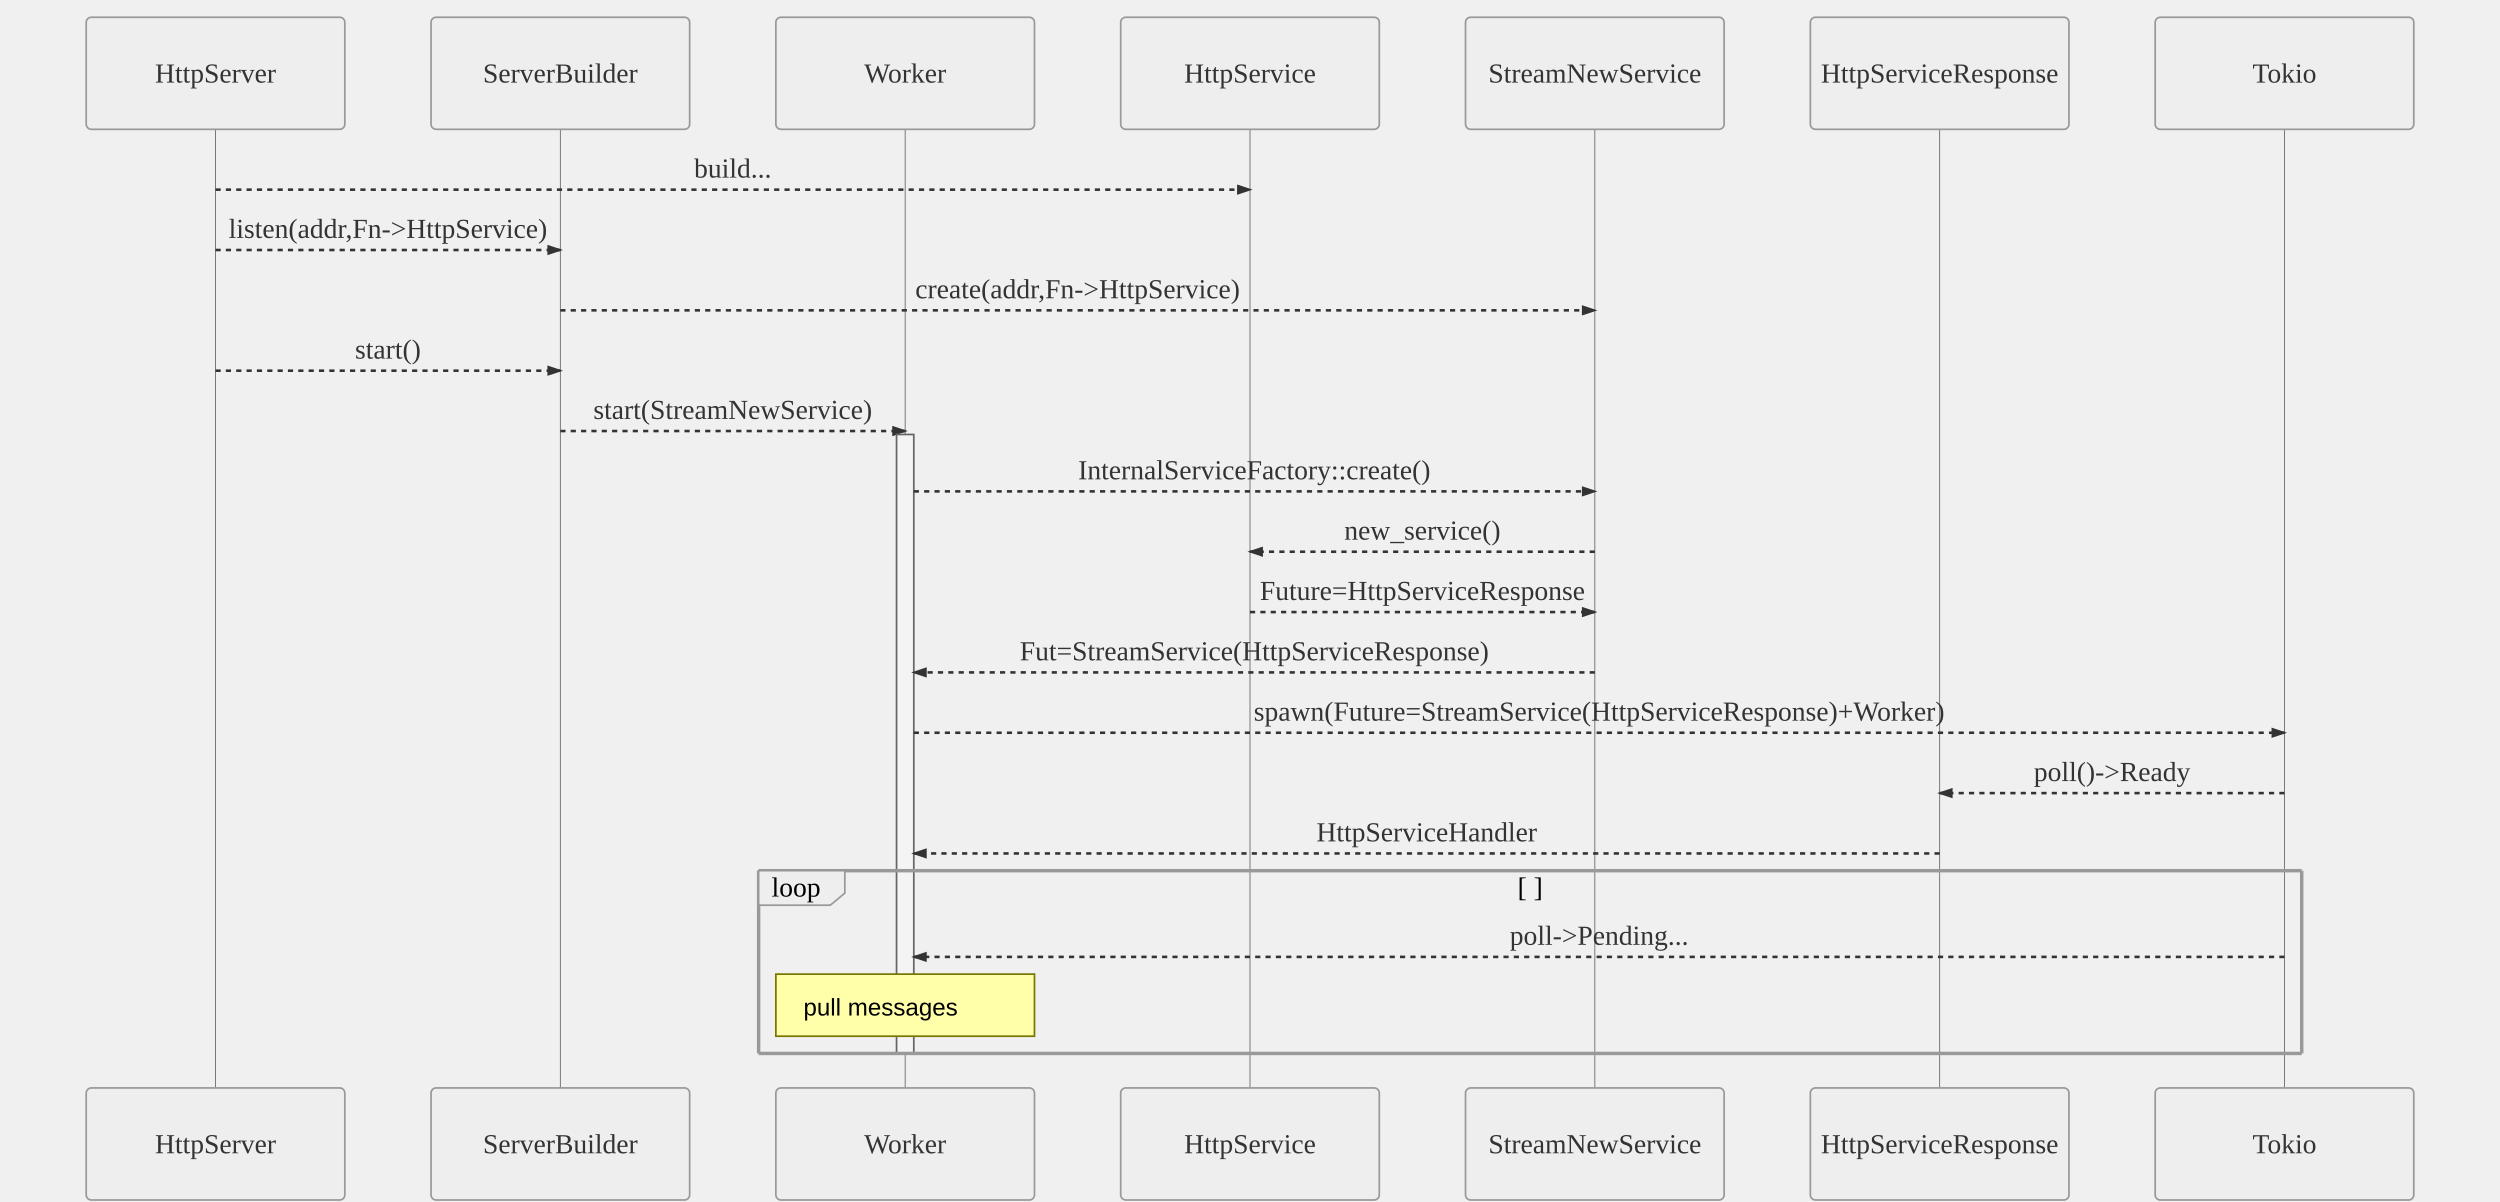
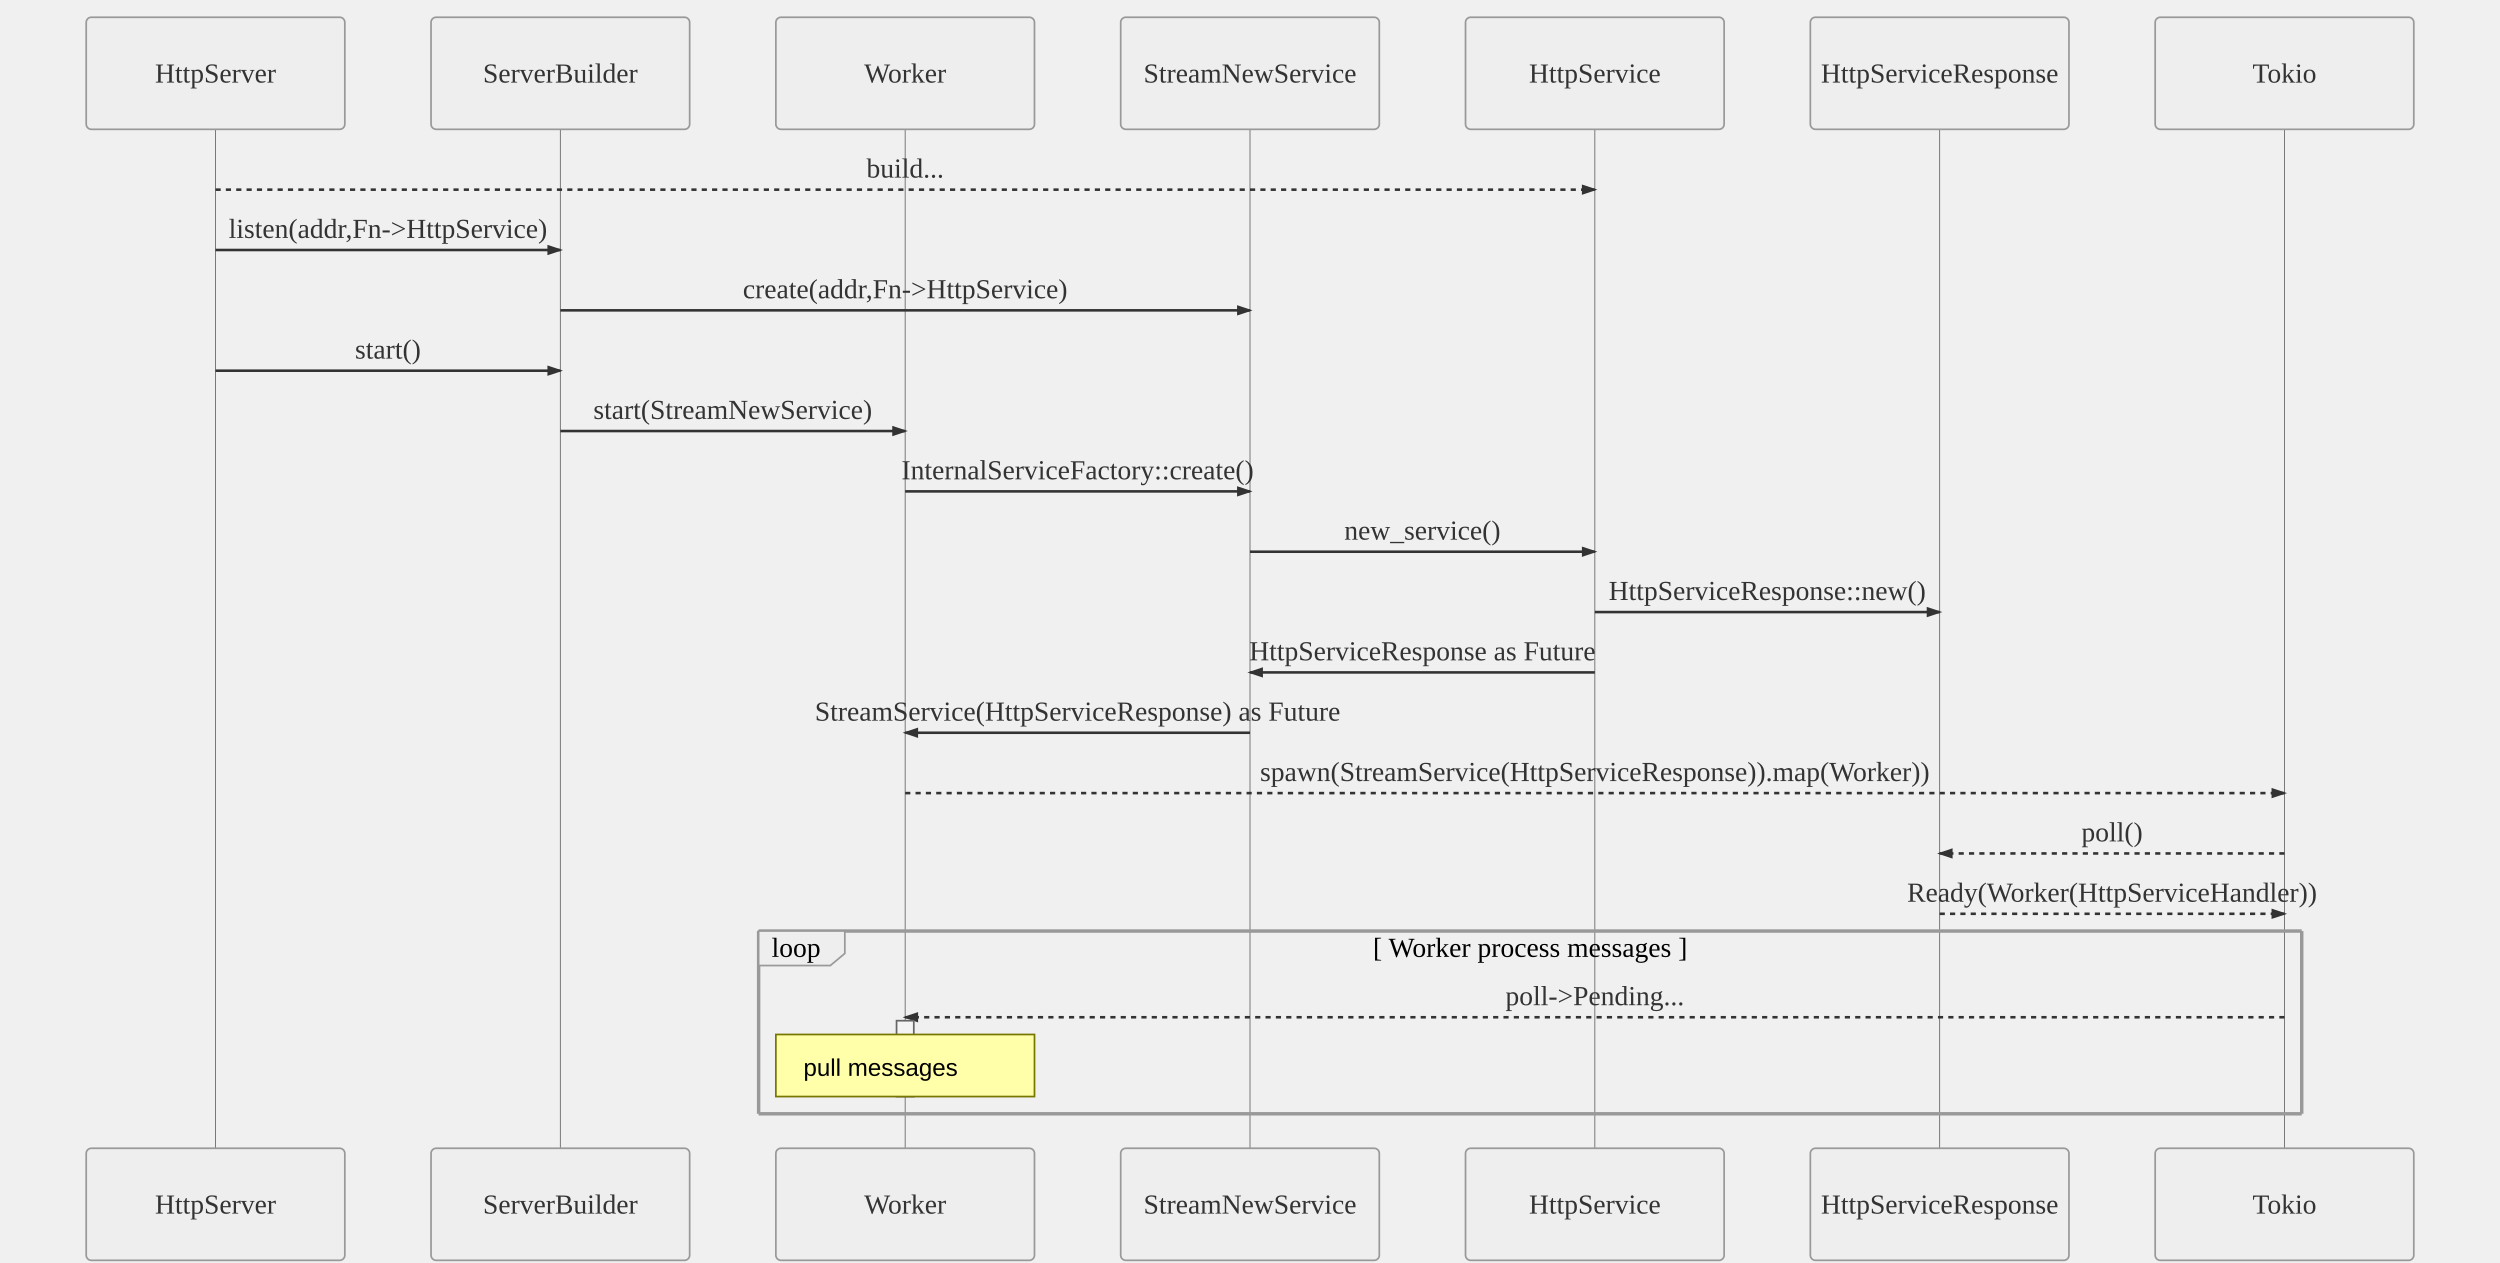
- <svg xmlns="http://www.w3.org/2000/svg" id="mermaid-1579821074483" width="100%" height="100%" style="max-width:1450px;" viewBox="-50 -10 1450 697">
-   <style>#mermaid-1579821074483 .label{font-family:trebuchet ms,verdana,arial;color:#333}#mermaid-1579821074483 .node circle,#mermaid-1579821074483 .node ellipse,#mermaid-1579821074483 .node polygon,#mermaid-1579821074483 .node rect{fill:#eee;stroke:#999;stroke-width:1px}#mermaid-1579821074483 .node.clickable{cursor:pointer}#mermaid-1579821074483 .arrowheadPath{fill:#333}#mermaid-1579821074483 .edgePath .path{stroke:#666;stroke-width:1.5px}#mermaid-1579821074483 .edgeLabel{background-color:#fff}#mermaid-1579821074483 .cluster rect{fill:#eaf2fb!important;stroke:#26a!important;stroke-width:1px!important}#mermaid-1579821074483 .cluster text{fill:#333}#mermaid-1579821074483 div.mermaidTooltip{position:absolute;text-align:center;max-width:200px;padding:2px;font-family:trebuchet ms,verdana,arial;font-size:12px;background:#eaf2fb;border:1px solid #26a;border-radius:2px;pointer-events:none;z-index:100}#mermaid-1579821074483 .actor{stroke:#999;fill:#eee}#mermaid-1579821074483 text.actor{fill:#333;stroke:none}#mermaid-1579821074483 .actor-line{stroke:#666}#mermaid-1579821074483 .messageLine0{marker-end:"url(#arrowhead)"}#mermaid-1579821074483 .messageLine0,#mermaid-1579821074483 .messageLine1{stroke-width:1.5;stroke-dasharray:"2 2";stroke:#333}#mermaid-1579821074483 #arrowhead{fill:#333}#mermaid-1579821074483 #crosshead path{fill:#333!important;stroke:#333!important}#mermaid-1579821074483 .messageText{fill:#333;stroke:none}#mermaid-1579821074483 .labelBox{stroke:#999;fill:#eee}#mermaid-1579821074483 .labelText,#mermaid-1579821074483 .loopText{fill:#fff;stroke:none}#mermaid-1579821074483 .loopLine{stroke-width:2;stroke-dasharray:"2 2";marker-end:"url(#arrowhead)";stroke:#999}#mermaid-1579821074483 .note{stroke:#770;fill:#ffa}#mermaid-1579821074483 .noteText{fill:#000;stroke:none;font-family:trebuchet ms,verdana,arial;font-size:14px}#mermaid-1579821074483 .section{stroke:none;opacity:.2}#mermaid-1579821074483 .section0,#mermaid-1579821074483 .section2{fill:#80b3e6}#mermaid-1579821074483 .section1,#mermaid-1579821074483 .section3{fill:#fff;opacity:.2}#mermaid-1579821074483 .sectionTitle0,#mermaid-1579821074483 .sectionTitle1,#mermaid-1579821074483 .sectionTitle2,#mermaid-1579821074483 .sectionTitle3{fill:#333}#mermaid-1579821074483 .sectionTitle{text-anchor:start;font-size:11px;text-height:14px}#mermaid-1579821074483 .grid .tick{stroke:#e6e6e6;opacity:.3;shape-rendering:crispEdges}#mermaid-1579821074483 .grid path{stroke-width:0}#mermaid-1579821074483 .today{fill:none;stroke:#d42;stroke-width:2px}#mermaid-1579821074483 .task{stroke-width:2}#mermaid-1579821074483 .taskText{text-anchor:middle;font-size:11px}#mermaid-1579821074483 .taskTextOutsideRight{fill:#333;text-anchor:start;font-size:11px}#mermaid-1579821074483 .taskTextOutsideLeft{fill:#333;text-anchor:end;font-size:11px}#mermaid-1579821074483 .taskText0,#mermaid-1579821074483 .taskText1,#mermaid-1579821074483 .taskText2,#mermaid-1579821074483 .taskText3{fill:#fff}#mermaid-1579821074483 .task0,#mermaid-1579821074483 .task1,#mermaid-1579821074483 .task2,#mermaid-1579821074483 .task3{fill:#26a;stroke:#1a4d80}#mermaid-1579821074483 .taskTextOutside0,#mermaid-1579821074483 .taskTextOutside1,#mermaid-1579821074483 .taskTextOutside2,#mermaid-1579821074483 .taskTextOutside3{fill:#333}#mermaid-1579821074483 .active0,#mermaid-1579821074483 .active1,#mermaid-1579821074483 .active2,#mermaid-1579821074483 .active3{fill:#eee;stroke:#1a4d80}#mermaid-1579821074483 .activeText0,#mermaid-1579821074483 .activeText1,#mermaid-1579821074483 .activeText2,#mermaid-1579821074483 .activeText3{fill:#333!important}#mermaid-1579821074483 .done0,#mermaid-1579821074483 .done1,#mermaid-1579821074483 .done2,#mermaid-1579821074483 .done3{stroke:#666;fill:#bbb;stroke-width:2}#mermaid-1579821074483 .doneText0,#mermaid-1579821074483 .doneText1,#mermaid-1579821074483 .doneText2,#mermaid-1579821074483 .doneText3{fill:#333!important}#mermaid-1579821074483 .crit0,#mermaid-1579821074483 .crit1,#mermaid-1579821074483 .crit2,#mermaid-1579821074483 .crit3{stroke:#b1361b;fill:#d42;stroke-width:2}#mermaid-1579821074483 .activeCrit0,#mermaid-1579821074483 .activeCrit1,#mermaid-1579821074483 .activeCrit2,#mermaid-1579821074483 .activeCrit3{stroke:#b1361b;fill:#eee;stroke-width:2}#mermaid-1579821074483 .doneCrit0,#mermaid-1579821074483 .doneCrit1,#mermaid-1579821074483 .doneCrit2,#mermaid-1579821074483 .doneCrit3{stroke:#b1361b;fill:#bbb;stroke-width:2;cursor:pointer;shape-rendering:crispEdges}#mermaid-1579821074483 .activeCritText0,#mermaid-1579821074483 .activeCritText1,#mermaid-1579821074483 .activeCritText2,#mermaid-1579821074483 .activeCritText3,#mermaid-1579821074483 .doneCritText0,#mermaid-1579821074483 .doneCritText1,#mermaid-1579821074483 .doneCritText2,#mermaid-1579821074483 .doneCritText3{fill:#333!important}#mermaid-1579821074483 .titleText{text-anchor:middle;font-size:18px;fill:#333}#mermaid-1579821074483 g.classGroup text{fill:#999;stroke:none;font-family:trebuchet ms,verdana,arial;font-size:10px}#mermaid-1579821074483 g.classGroup rect{fill:#eee;stroke:#999}#mermaid-1579821074483 g.classGroup line{stroke:#999;stroke-width:1}#mermaid-1579821074483 .classLabel .box{stroke:none;stroke-width:0;fill:#eee;opacity:.5}#mermaid-1579821074483 .classLabel .label{fill:#999;font-size:10px}#mermaid-1579821074483 .relation{stroke:#999;stroke-width:1;fill:none}#mermaid-1579821074483 #compositionEnd,#mermaid-1579821074483 #compositionStart{fill:#999;stroke:#999;stroke-width:1}#mermaid-1579821074483 #aggregationEnd,#mermaid-1579821074483 #aggregationStart{fill:#eee;stroke:#999;stroke-width:1}#mermaid-1579821074483 #dependencyEnd,#mermaid-1579821074483 #dependencyStart,#mermaid-1579821074483 #extensionEnd,#mermaid-1579821074483 #extensionStart{fill:#999;stroke:#999;stroke-width:1}#mermaid-1579821074483 .branch-label,#mermaid-1579821074483 .commit-id,#mermaid-1579821074483 .commit-msg{fill:#d3d3d3;color:#d3d3d3}</style>
-   <style>#mermaid-1579821074483 {
+ <svg xmlns="http://www.w3.org/2000/svg" id="mermaid-1579871632586" width="100%" height="100%" style="max-width:1450px;" viewBox="-50 -10 1450 732">
+   <style>#mermaid-1579871632586 .label{font-family:trebuchet ms,verdana,arial;color:#333}#mermaid-1579871632586 .node circle,#mermaid-1579871632586 .node ellipse,#mermaid-1579871632586 .node polygon,#mermaid-1579871632586 .node rect{fill:#eee;stroke:#999;stroke-width:1px}#mermaid-1579871632586 .node.clickable{cursor:pointer}#mermaid-1579871632586 .arrowheadPath{fill:#333}#mermaid-1579871632586 .edgePath .path{stroke:#666;stroke-width:1.5px}#mermaid-1579871632586 .edgeLabel{background-color:#fff}#mermaid-1579871632586 .cluster rect{fill:#eaf2fb!important;stroke:#26a!important;stroke-width:1px!important}#mermaid-1579871632586 .cluster text{fill:#333}#mermaid-1579871632586 div.mermaidTooltip{position:absolute;text-align:center;max-width:200px;padding:2px;font-family:trebuchet ms,verdana,arial;font-size:12px;background:#eaf2fb;border:1px solid #26a;border-radius:2px;pointer-events:none;z-index:100}#mermaid-1579871632586 .actor{stroke:#999;fill:#eee}#mermaid-1579871632586 text.actor{fill:#333;stroke:none}#mermaid-1579871632586 .actor-line{stroke:#666}#mermaid-1579871632586 .messageLine0{marker-end:"url(#arrowhead)"}#mermaid-1579871632586 .messageLine0,#mermaid-1579871632586 .messageLine1{stroke-width:1.5;stroke-dasharray:"2 2";stroke:#333}#mermaid-1579871632586 #arrowhead{fill:#333}#mermaid-1579871632586 #crosshead path{fill:#333!important;stroke:#333!important}#mermaid-1579871632586 .messageText{fill:#333;stroke:none}#mermaid-1579871632586 .labelBox{stroke:#999;fill:#eee}#mermaid-1579871632586 .labelText,#mermaid-1579871632586 .loopText{fill:#fff;stroke:none}#mermaid-1579871632586 .loopLine{stroke-width:2;stroke-dasharray:"2 2";marker-end:"url(#arrowhead)";stroke:#999}#mermaid-1579871632586 .note{stroke:#770;fill:#ffa}#mermaid-1579871632586 .noteText{fill:#000;stroke:none;font-family:trebuchet ms,verdana,arial;font-size:14px}#mermaid-1579871632586 .section{stroke:none;opacity:.2}#mermaid-1579871632586 .section0,#mermaid-1579871632586 .section2{fill:#80b3e6}#mermaid-1579871632586 .section1,#mermaid-1579871632586 .section3{fill:#fff;opacity:.2}#mermaid-1579871632586 .sectionTitle0,#mermaid-1579871632586 .sectionTitle1,#mermaid-1579871632586 .sectionTitle2,#mermaid-1579871632586 .sectionTitle3{fill:#333}#mermaid-1579871632586 .sectionTitle{text-anchor:start;font-size:11px;text-height:14px}#mermaid-1579871632586 .grid .tick{stroke:#e6e6e6;opacity:.3;shape-rendering:crispEdges}#mermaid-1579871632586 .grid path{stroke-width:0}#mermaid-1579871632586 .today{fill:none;stroke:#d42;stroke-width:2px}#mermaid-1579871632586 .task{stroke-width:2}#mermaid-1579871632586 .taskText{text-anchor:middle;font-size:11px}#mermaid-1579871632586 .taskTextOutsideRight{fill:#333;text-anchor:start;font-size:11px}#mermaid-1579871632586 .taskTextOutsideLeft{fill:#333;text-anchor:end;font-size:11px}#mermaid-1579871632586 .taskText0,#mermaid-1579871632586 .taskText1,#mermaid-1579871632586 .taskText2,#mermaid-1579871632586 .taskText3{fill:#fff}#mermaid-1579871632586 .task0,#mermaid-1579871632586 .task1,#mermaid-1579871632586 .task2,#mermaid-1579871632586 .task3{fill:#26a;stroke:#1a4d80}#mermaid-1579871632586 .taskTextOutside0,#mermaid-1579871632586 .taskTextOutside1,#mermaid-1579871632586 .taskTextOutside2,#mermaid-1579871632586 .taskTextOutside3{fill:#333}#mermaid-1579871632586 .active0,#mermaid-1579871632586 .active1,#mermaid-1579871632586 .active2,#mermaid-1579871632586 .active3{fill:#eee;stroke:#1a4d80}#mermaid-1579871632586 .activeText0,#mermaid-1579871632586 .activeText1,#mermaid-1579871632586 .activeText2,#mermaid-1579871632586 .activeText3{fill:#333!important}#mermaid-1579871632586 .done0,#mermaid-1579871632586 .done1,#mermaid-1579871632586 .done2,#mermaid-1579871632586 .done3{stroke:#666;fill:#bbb;stroke-width:2}#mermaid-1579871632586 .doneText0,#mermaid-1579871632586 .doneText1,#mermaid-1579871632586 .doneText2,#mermaid-1579871632586 .doneText3{fill:#333!important}#mermaid-1579871632586 .crit0,#mermaid-1579871632586 .crit1,#mermaid-1579871632586 .crit2,#mermaid-1579871632586 .crit3{stroke:#b1361b;fill:#d42;stroke-width:2}#mermaid-1579871632586 .activeCrit0,#mermaid-1579871632586 .activeCrit1,#mermaid-1579871632586 .activeCrit2,#mermaid-1579871632586 .activeCrit3{stroke:#b1361b;fill:#eee;stroke-width:2}#mermaid-1579871632586 .doneCrit0,#mermaid-1579871632586 .doneCrit1,#mermaid-1579871632586 .doneCrit2,#mermaid-1579871632586 .doneCrit3{stroke:#b1361b;fill:#bbb;stroke-width:2;cursor:pointer;shape-rendering:crispEdges}#mermaid-1579871632586 .activeCritText0,#mermaid-1579871632586 .activeCritText1,#mermaid-1579871632586 .activeCritText2,#mermaid-1579871632586 .activeCritText3,#mermaid-1579871632586 .doneCritText0,#mermaid-1579871632586 .doneCritText1,#mermaid-1579871632586 .doneCritText2,#mermaid-1579871632586 .doneCritText3{fill:#333!important}#mermaid-1579871632586 .titleText{text-anchor:middle;font-size:18px;fill:#333}#mermaid-1579871632586 g.classGroup text{fill:#999;stroke:none;font-family:trebuchet ms,verdana,arial;font-size:10px}#mermaid-1579871632586 g.classGroup rect{fill:#eee;stroke:#999}#mermaid-1579871632586 g.classGroup line{stroke:#999;stroke-width:1}#mermaid-1579871632586 .classLabel .box{stroke:none;stroke-width:0;fill:#eee;opacity:.5}#mermaid-1579871632586 .classLabel .label{fill:#999;font-size:10px}#mermaid-1579871632586 .relation{stroke:#999;stroke-width:1;fill:none}#mermaid-1579871632586 #compositionEnd,#mermaid-1579871632586 #compositionStart{fill:#999;stroke:#999;stroke-width:1}#mermaid-1579871632586 #aggregationEnd,#mermaid-1579871632586 #aggregationStart{fill:#eee;stroke:#999;stroke-width:1}#mermaid-1579871632586 #dependencyEnd,#mermaid-1579871632586 #dependencyStart,#mermaid-1579871632586 #extensionEnd,#mermaid-1579871632586 #extensionStart{fill:#999;stroke:#999;stroke-width:1}#mermaid-1579871632586 .branch-label,#mermaid-1579871632586 .commit-id,#mermaid-1579871632586 .commit-msg{fill:#d3d3d3;color:#d3d3d3}</style>
+   <style>#mermaid-1579871632586 {
    color: rgb(0, 0, 0);
    font: normal normal 400 normal 16px / normal "Times New Roman";
  }</style>
  <g />
  <g>
-     <line id="actor0" x1="75" y1="5" x2="75" y2="686" class="actor-line" stroke-width="0.5px" stroke="#999" />
+     <line id="actor0" x1="75" y1="5" x2="75" y2="721" class="actor-line" stroke-width="0.5px" stroke="#999" />
    <rect x="0" y="0" fill="#eaeaea" stroke="#666" width="150" height="65" rx="3" ry="3" class="actor" />
    <text x="75" y="32.5" dominant-baseline="central" alignment-baseline="central" class="actor" style="text-anchor: middle;">
      <tspan x="75" dy="0">HttpServer</tspan>
    </text>
  </g>
  <g>
-     <line id="actor1" x1="275" y1="5" x2="275" y2="686" class="actor-line" stroke-width="0.5px" stroke="#999" />
+     <line id="actor1" x1="275" y1="5" x2="275" y2="721" class="actor-line" stroke-width="0.5px" stroke="#999" />
    <rect x="200" y="0" fill="#eaeaea" stroke="#666" width="150" height="65" rx="3" ry="3" class="actor" />
    <text x="275" y="32.5" dominant-baseline="central" alignment-baseline="central" class="actor" style="text-anchor: middle;">
      <tspan x="275" dy="0">ServerBuilder</tspan>
    </text>
  </g>
  <g>
-     <line id="actor2" x1="475" y1="5" x2="475" y2="686" class="actor-line" stroke-width="0.5px" stroke="#999" />
+     <line id="actor2" x1="475" y1="5" x2="475" y2="721" class="actor-line" stroke-width="0.5px" stroke="#999" />
    <rect x="400" y="0" fill="#eaeaea" stroke="#666" width="150" height="65" rx="3" ry="3" class="actor" />
    <text x="475" y="32.5" dominant-baseline="central" alignment-baseline="central" class="actor" style="text-anchor: middle;">
      <tspan x="475" dy="0">Worker</tspan>
    </text>
  </g>
  <g>
-     <line id="actor3" x1="675" y1="5" x2="675" y2="686" class="actor-line" stroke-width="0.5px" stroke="#999" />
+     <line id="actor3" x1="675" y1="5" x2="675" y2="721" class="actor-line" stroke-width="0.5px" stroke="#999" />
    <rect x="600" y="0" fill="#eaeaea" stroke="#666" width="150" height="65" rx="3" ry="3" class="actor" />
    <text x="675" y="32.5" dominant-baseline="central" alignment-baseline="central" class="actor" style="text-anchor: middle;">
-       <tspan x="675" dy="0">HttpService</tspan>
+       <tspan x="675" dy="0">StreamNewService</tspan>
    </text>
  </g>
  <g>
-     <line id="actor4" x1="875" y1="5" x2="875" y2="686" class="actor-line" stroke-width="0.5px" stroke="#999" />
+     <line id="actor4" x1="875" y1="5" x2="875" y2="721" class="actor-line" stroke-width="0.5px" stroke="#999" />
    <rect x="800" y="0" fill="#eaeaea" stroke="#666" width="150" height="65" rx="3" ry="3" class="actor" />
    <text x="875" y="32.5" dominant-baseline="central" alignment-baseline="central" class="actor" style="text-anchor: middle;">
-       <tspan x="875" dy="0">StreamNewService</tspan>
+       <tspan x="875" dy="0">HttpService</tspan>
    </text>
  </g>
  <g>
-     <line id="actor5" x1="1075" y1="5" x2="1075" y2="686" class="actor-line" stroke-width="0.5px" stroke="#999" />
+     <line id="actor5" x1="1075" y1="5" x2="1075" y2="721" class="actor-line" stroke-width="0.5px" stroke="#999" />
    <rect x="1000" y="0" fill="#eaeaea" stroke="#666" width="150" height="65" rx="3" ry="3" class="actor" />
    <text x="1075" y="32.5" dominant-baseline="central" alignment-baseline="central" class="actor" style="text-anchor: middle;">
      <tspan x="1075" dy="0">HttpServiceResponse</tspan>
    </text>
  </g>
  <g>
-     <line id="actor6" x1="1275" y1="5" x2="1275" y2="686" class="actor-line" stroke-width="0.5px" stroke="#999" />
+     <line id="actor6" x1="1275" y1="5" x2="1275" y2="721" class="actor-line" stroke-width="0.5px" stroke="#999" />
    <rect x="1200" y="0" fill="#eaeaea" stroke="#666" width="150" height="65" rx="3" ry="3" class="actor" />
    <text x="1275" y="32.5" dominant-baseline="central" alignment-baseline="central" class="actor" style="text-anchor: middle;">
      <tspan x="1275" dy="0">Tokio</tspan>
    </text>
  </g>
  <defs>
    <marker id="arrowhead" refX="5" refY="2" markerWidth="6" markerHeight="4" orient="auto">
      <path d="M 0,0 V 4 L6,2 Z" />
    </marker>
  </defs>
  <defs>
    <marker id="crosshead" markerWidth="15" markerHeight="8" orient="auto" refX="16" refY="4">
      <path fill="black" stroke="#000000" stroke-width="1px" d="M 9,2 V 6 L16,4 Z" style="stroke-dasharray: 0, 0;" />
      <path fill="none" stroke="#000000" stroke-width="1px" d="M 0,1 L 6,7 M 6,1 L 0,7" style="stroke-dasharray: 0, 0;" />
    </marker>
  </defs>
  <g>
-     <text x="375" y="93" class="messageText" style="text-anchor: middle;">build...</text>
-     <line x1="75" y1="100" x2="675" y2="100" class="messageLine1" stroke-width="2" stroke="black" marker-end="url(#arrowhead)" style="stroke-dasharray: 3, 3; fill: none;" />
+     <text x="475" y="93" class="messageText" style="text-anchor: middle;">build...</text>
+     <line x1="75" y1="100" x2="875" y2="100" class="messageLine1" stroke-width="2" stroke="black" marker-end="url(#arrowhead)" style="stroke-dasharray: 3, 3; fill: none;" />
  </g>
  <g>
    <text x="175" y="128" class="messageText" style="text-anchor: middle;">listen(addr,Fn-&gt;HttpService)</text>
-     <line x1="75" y1="135" x2="275" y2="135" class="messageLine1" stroke-width="2" stroke="black" marker-end="url(#arrowhead)" style="stroke-dasharray: 3, 3; fill: none;" />
+     <line x1="75" y1="135" x2="275" y2="135" class="messageLine0" stroke-width="2" stroke="black" marker-end="url(#arrowhead)" style="fill: none;" />
  </g>
  <g>
-     <text x="575" y="163" class="messageText" style="text-anchor: middle;">create(addr,Fn-&gt;HttpService)</text>
-     <line x1="275" y1="170" x2="875" y2="170" class="messageLine1" stroke-width="2" stroke="black" marker-end="url(#arrowhead)" style="stroke-dasharray: 3, 3; fill: none;" />
+     <text x="475" y="163" class="messageText" style="text-anchor: middle;">create(addr,Fn-&gt;HttpService)</text>
+     <line x1="275" y1="170" x2="675" y2="170" class="messageLine0" stroke-width="2" stroke="black" marker-end="url(#arrowhead)" style="fill: none;" />
  </g>
  <g>
    <text x="175" y="198" class="messageText" style="text-anchor: middle;">start()</text>
-     <line x1="75" y1="205" x2="275" y2="205" class="messageLine1" stroke-width="2" stroke="black" marker-end="url(#arrowhead)" style="stroke-dasharray: 3, 3; fill: none;" />
+     <line x1="75" y1="205" x2="275" y2="205" class="messageLine0" stroke-width="2" stroke="black" marker-end="url(#arrowhead)" style="fill: none;" />
  </g>
  <g>
    <text x="375" y="233" class="messageText" style="text-anchor: middle;">start(StreamNewService)</text>
-     <line x1="275" y1="240" x2="475" y2="240" class="messageLine1" stroke-width="2" stroke="black" marker-end="url(#arrowhead)" style="stroke-dasharray: 3, 3; fill: none;" />
+     <line x1="275" y1="240" x2="475" y2="240" class="messageLine0" stroke-width="2" stroke="black" marker-end="url(#arrowhead)" style="fill: none;" />
  </g>
  <g>
-     <rect x="470" y="242" fill="#f4f4f4" stroke="#666" width="10" height="359" rx="0" ry="0" />
-   </g>
-   <g>
-     <text x="677.5" y="268" class="messageText" style="text-anchor: middle;">InternalServiceFactory::create()</text>
-     <line x1="480" y1="275" x2="875" y2="275" class="messageLine1" stroke-width="2" stroke="black" marker-end="url(#arrowhead)" style="stroke-dasharray: 3, 3; fill: none;" />
+     <text x="575" y="268" class="messageText" style="text-anchor: middle;">InternalServiceFactory::create()</text>
+     <line x1="475" y1="275" x2="675" y2="275" class="messageLine0" stroke-width="2" stroke="black" marker-end="url(#arrowhead)" style="fill: none;" />
  </g>
  <g>
    <text x="775" y="303" class="messageText" style="text-anchor: middle;">new_service()</text>
-     <line x1="875" y1="310" x2="675" y2="310" class="messageLine1" stroke-width="2" stroke="black" marker-end="url(#arrowhead)" style="stroke-dasharray: 3, 3; fill: none;" />
+     <line x1="675" y1="310" x2="875" y2="310" class="messageLine0" stroke-width="2" stroke="black" marker-end="url(#arrowhead)" style="fill: none;" />
  </g>
  <g>
-     <text x="775" y="338" class="messageText" style="text-anchor: middle;">Future=HttpServiceResponse</text>
-     <line x1="675" y1="345" x2="875" y2="345" class="messageLine1" stroke-width="2" stroke="black" marker-end="url(#arrowhead)" style="stroke-dasharray: 3, 3; fill: none;" />
+     <text x="975" y="338" class="messageText" style="text-anchor: middle;">HttpServiceResponse::new()</text>
+     <line x1="875" y1="345" x2="1075" y2="345" class="messageLine0" stroke-width="2" stroke="black" marker-end="url(#arrowhead)" style="fill: none;" />
  </g>
  <g>
-     <text x="677.5" y="373" class="messageText" style="text-anchor: middle;">Fut=StreamService(HttpServiceResponse)</text>
-     <line x1="875" y1="380" x2="480" y2="380" class="messageLine1" stroke-width="2" stroke="black" marker-end="url(#arrowhead)" style="stroke-dasharray: 3, 3; fill: none;" />
+     <text x="775" y="373" class="messageText" style="text-anchor: middle;">HttpServiceResponse as Future</text>
+     <line x1="875" y1="380" x2="675" y2="380" class="messageLine0" stroke-width="2" stroke="black" marker-end="url(#arrowhead)" style="fill: none;" />
  </g>
  <g>
-     <text x="877.5" y="408" class="messageText" style="text-anchor: middle;">spawn(Future=StreamService(HttpServiceResponse)+Worker)</text>
-     <line x1="480" y1="415" x2="1275" y2="415" class="messageLine1" stroke-width="2" stroke="black" marker-end="url(#arrowhead)" style="stroke-dasharray: 3, 3; fill: none;" />
+     <text x="575" y="408" class="messageText" style="text-anchor: middle;">StreamService(HttpServiceResponse) as Future</text>
+     <line x1="675" y1="415" x2="475" y2="415" class="messageLine0" stroke-width="2" stroke="black" marker-end="url(#arrowhead)" style="fill: none;" />
  </g>
  <g>
-     <text x="1175" y="443" class="messageText" style="text-anchor: middle;">poll()-&gt;Ready</text>
-     <line x1="1275" y1="450" x2="1075" y2="450" class="messageLine1" stroke-width="2" stroke="black" marker-end="url(#arrowhead)" style="stroke-dasharray: 3, 3; fill: none;" />
+     <text x="875" y="443" class="messageText" style="text-anchor: middle;">spawn(StreamService(HttpServiceResponse)).map(Worker))</text>
+     <line x1="475" y1="450" x2="1275" y2="450" class="messageLine1" stroke-width="2" stroke="black" marker-end="url(#arrowhead)" style="stroke-dasharray: 3, 3; fill: none;" />
  </g>
  <g>
-     <text x="777.5" y="478" class="messageText" style="text-anchor: middle;">HttpServiceHandler</text>
-     <line x1="1075" y1="485" x2="480" y2="485" class="messageLine1" stroke-width="2" stroke="black" marker-end="url(#arrowhead)" style="stroke-dasharray: 3, 3; fill: none;" />
+     <text x="1175" y="478" class="messageText" style="text-anchor: middle;">poll()</text>
+     <line x1="1275" y1="485" x2="1075" y2="485" class="messageLine1" stroke-width="2" stroke="black" marker-end="url(#arrowhead)" style="stroke-dasharray: 3, 3; fill: none;" />
  </g>
  <g>
-     <text x="877.5" y="538" class="messageText" style="text-anchor: middle;">poll-&gt;Pending...</text>
-     <line x1="1275" y1="545" x2="480" y2="545" class="messageLine1" stroke-width="2" stroke="black" marker-end="url(#arrowhead)" style="stroke-dasharray: 3, 3; fill: none;" />
+     <text x="1175" y="513" class="messageText" style="text-anchor: middle;">Ready(Worker(HttpServiceHandler))</text>
+     <line x1="1075" y1="520" x2="1275" y2="520" class="messageLine1" stroke-width="2" stroke="black" marker-end="url(#arrowhead)" style="stroke-dasharray: 3, 3; fill: none;" />
  </g>
  <g>
-     <rect x="400" y="555" fill="#EDF2AE" stroke="#666" width="150" height="36" rx="0" ry="0" class="note" />
-     <text x="396" y="579" fill="black" class="noteText">
+     <text x="875" y="573" class="messageText" style="text-anchor: middle;">poll-&gt;Pending...</text>
+     <line x1="1275" y1="580" x2="475" y2="580" class="messageLine1" stroke-width="2" stroke="black" marker-end="url(#arrowhead)" style="stroke-dasharray: 3, 3; fill: none;" />
+   </g>
+   <g>
+     <rect x="470" y="582" fill="#f4f4f4" stroke="#666" width="10" height="44" rx="0" ry="0" />
+   </g>
+   <g>
+     <rect x="400" y="590" fill="#EDF2AE" stroke="#666" width="150" height="36" rx="0" ry="0" class="note" />
+     <text x="396" y="614" fill="black" class="noteText">
      <tspan x="416" fill="black">pull messages</tspan>
    </text>
  </g>
  <g>
-     <line x1="390" y1="495" x2="1285" y2="495" class="loopLine" />
-     <line x1="1285" y1="495" x2="1285" y2="601" class="loopLine" />
-     <line x1="390" y1="601" x2="1285" y2="601" class="loopLine" />
-     <line x1="390" y1="495" x2="390" y2="601" class="loopLine" />
-     <polygon points="390,495 440,495 440,508 431.6,515 390,515" class="labelBox" />
-     <text x="397.5" y="510" fill="black" class="labelText">
+     <line x1="390" y1="530" x2="1285" y2="530" class="loopLine" />
+     <line x1="1285" y1="530" x2="1285" y2="636" class="loopLine" />
+     <line x1="390" y1="636" x2="1285" y2="636" class="loopLine" />
+     <line x1="390" y1="530" x2="390" y2="636" class="loopLine" />
+     <polygon points="390,530 440,530 440,543 431.6,550 390,550" class="labelBox" />
+     <text x="397.5" y="545" fill="black" class="labelText">
      <tspan x="397.5" fill="black">loop</tspan>
    </text>
-     <text x="837.5" y="510" fill="black" class="loopText" style="text-anchor: middle;">
-       <tspan x="837.5" fill="black">[  ]</tspan>
+     <text x="837.5" y="545" fill="black" class="loopText" style="text-anchor: middle;">
+       <tspan x="837.5" fill="black">[ Worker process messages ]</tspan>
    </text>
  </g>
  <g>
-     <rect x="0" y="621" fill="#eaeaea" stroke="#666" width="150" height="65" rx="3" ry="3" class="actor" />
-     <text x="75" y="653.5" dominant-baseline="central" alignment-baseline="central" class="actor" style="text-anchor: middle;">
+     <rect x="0" y="656" fill="#eaeaea" stroke="#666" width="150" height="65" rx="3" ry="3" class="actor" />
+     <text x="75" y="688.5" dominant-baseline="central" alignment-baseline="central" class="actor" style="text-anchor: middle;">
      <tspan x="75" dy="0">HttpServer</tspan>
    </text>
  </g>
  <g>
-     <rect x="200" y="621" fill="#eaeaea" stroke="#666" width="150" height="65" rx="3" ry="3" class="actor" />
-     <text x="275" y="653.5" dominant-baseline="central" alignment-baseline="central" class="actor" style="text-anchor: middle;">
+     <rect x="200" y="656" fill="#eaeaea" stroke="#666" width="150" height="65" rx="3" ry="3" class="actor" />
+     <text x="275" y="688.5" dominant-baseline="central" alignment-baseline="central" class="actor" style="text-anchor: middle;">
      <tspan x="275" dy="0">ServerBuilder</tspan>
    </text>
  </g>
  <g>
-     <rect x="400" y="621" fill="#eaeaea" stroke="#666" width="150" height="65" rx="3" ry="3" class="actor" />
-     <text x="475" y="653.5" dominant-baseline="central" alignment-baseline="central" class="actor" style="text-anchor: middle;">
+     <rect x="400" y="656" fill="#eaeaea" stroke="#666" width="150" height="65" rx="3" ry="3" class="actor" />
+     <text x="475" y="688.5" dominant-baseline="central" alignment-baseline="central" class="actor" style="text-anchor: middle;">
      <tspan x="475" dy="0">Worker</tspan>
    </text>
  </g>
  <g>
-     <rect x="600" y="621" fill="#eaeaea" stroke="#666" width="150" height="65" rx="3" ry="3" class="actor" />
-     <text x="675" y="653.5" dominant-baseline="central" alignment-baseline="central" class="actor" style="text-anchor: middle;">
-       <tspan x="675" dy="0">HttpService</tspan>
+     <rect x="600" y="656" fill="#eaeaea" stroke="#666" width="150" height="65" rx="3" ry="3" class="actor" />
+     <text x="675" y="688.5" dominant-baseline="central" alignment-baseline="central" class="actor" style="text-anchor: middle;">
+       <tspan x="675" dy="0">StreamNewService</tspan>
    </text>
  </g>
  <g>
-     <rect x="800" y="621" fill="#eaeaea" stroke="#666" width="150" height="65" rx="3" ry="3" class="actor" />
-     <text x="875" y="653.5" dominant-baseline="central" alignment-baseline="central" class="actor" style="text-anchor: middle;">
-       <tspan x="875" dy="0">StreamNewService</tspan>
+     <rect x="800" y="656" fill="#eaeaea" stroke="#666" width="150" height="65" rx="3" ry="3" class="actor" />
+     <text x="875" y="688.5" dominant-baseline="central" alignment-baseline="central" class="actor" style="text-anchor: middle;">
+       <tspan x="875" dy="0">HttpService</tspan>
    </text>
  </g>
  <g>
-     <rect x="1000" y="621" fill="#eaeaea" stroke="#666" width="150" height="65" rx="3" ry="3" class="actor" />
-     <text x="1075" y="653.5" dominant-baseline="central" alignment-baseline="central" class="actor" style="text-anchor: middle;">
+     <rect x="1000" y="656" fill="#eaeaea" stroke="#666" width="150" height="65" rx="3" ry="3" class="actor" />
+     <text x="1075" y="688.5" dominant-baseline="central" alignment-baseline="central" class="actor" style="text-anchor: middle;">
      <tspan x="1075" dy="0">HttpServiceResponse</tspan>
    </text>
  </g>
  <g>
-     <rect x="1200" y="621" fill="#eaeaea" stroke="#666" width="150" height="65" rx="3" ry="3" class="actor" />
-     <text x="1275" y="653.5" dominant-baseline="central" alignment-baseline="central" class="actor" style="text-anchor: middle;">
+     <rect x="1200" y="656" fill="#eaeaea" stroke="#666" width="150" height="65" rx="3" ry="3" class="actor" />
+     <text x="1275" y="688.5" dominant-baseline="central" alignment-baseline="central" class="actor" style="text-anchor: middle;">
      <tspan x="1275" dy="0">Tokio</tspan>
    </text>
  </g>
</svg>
